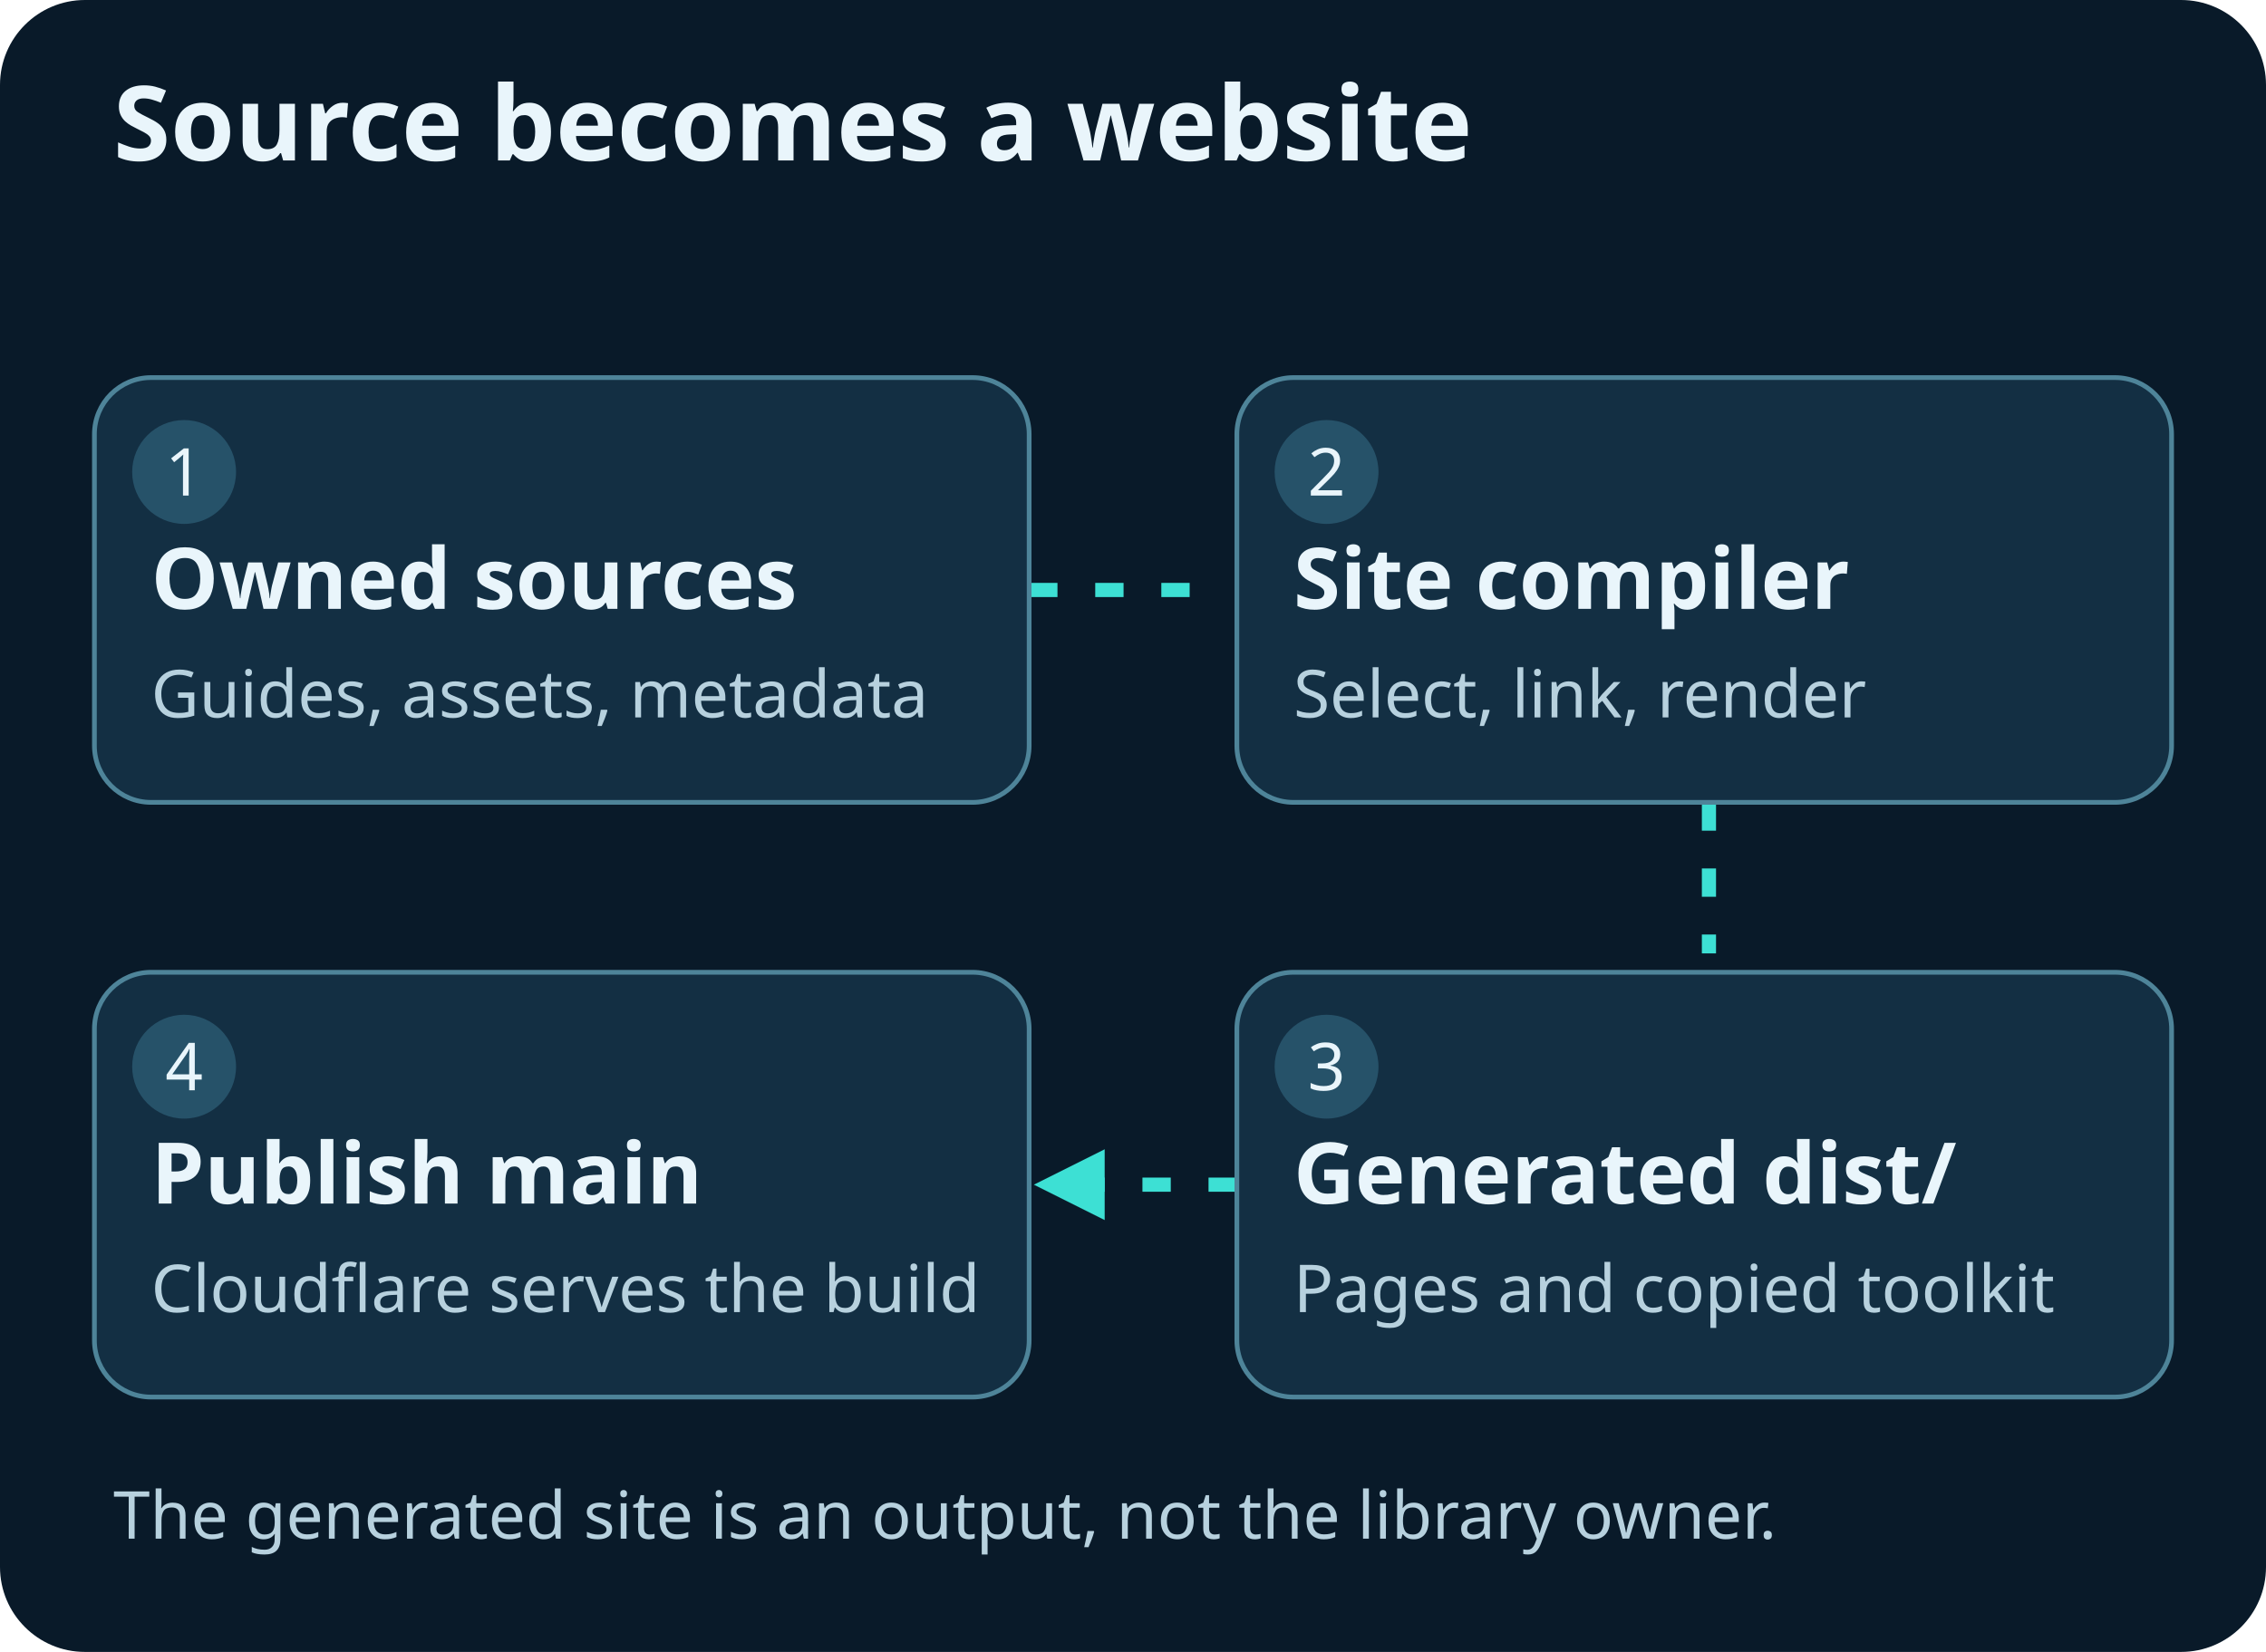
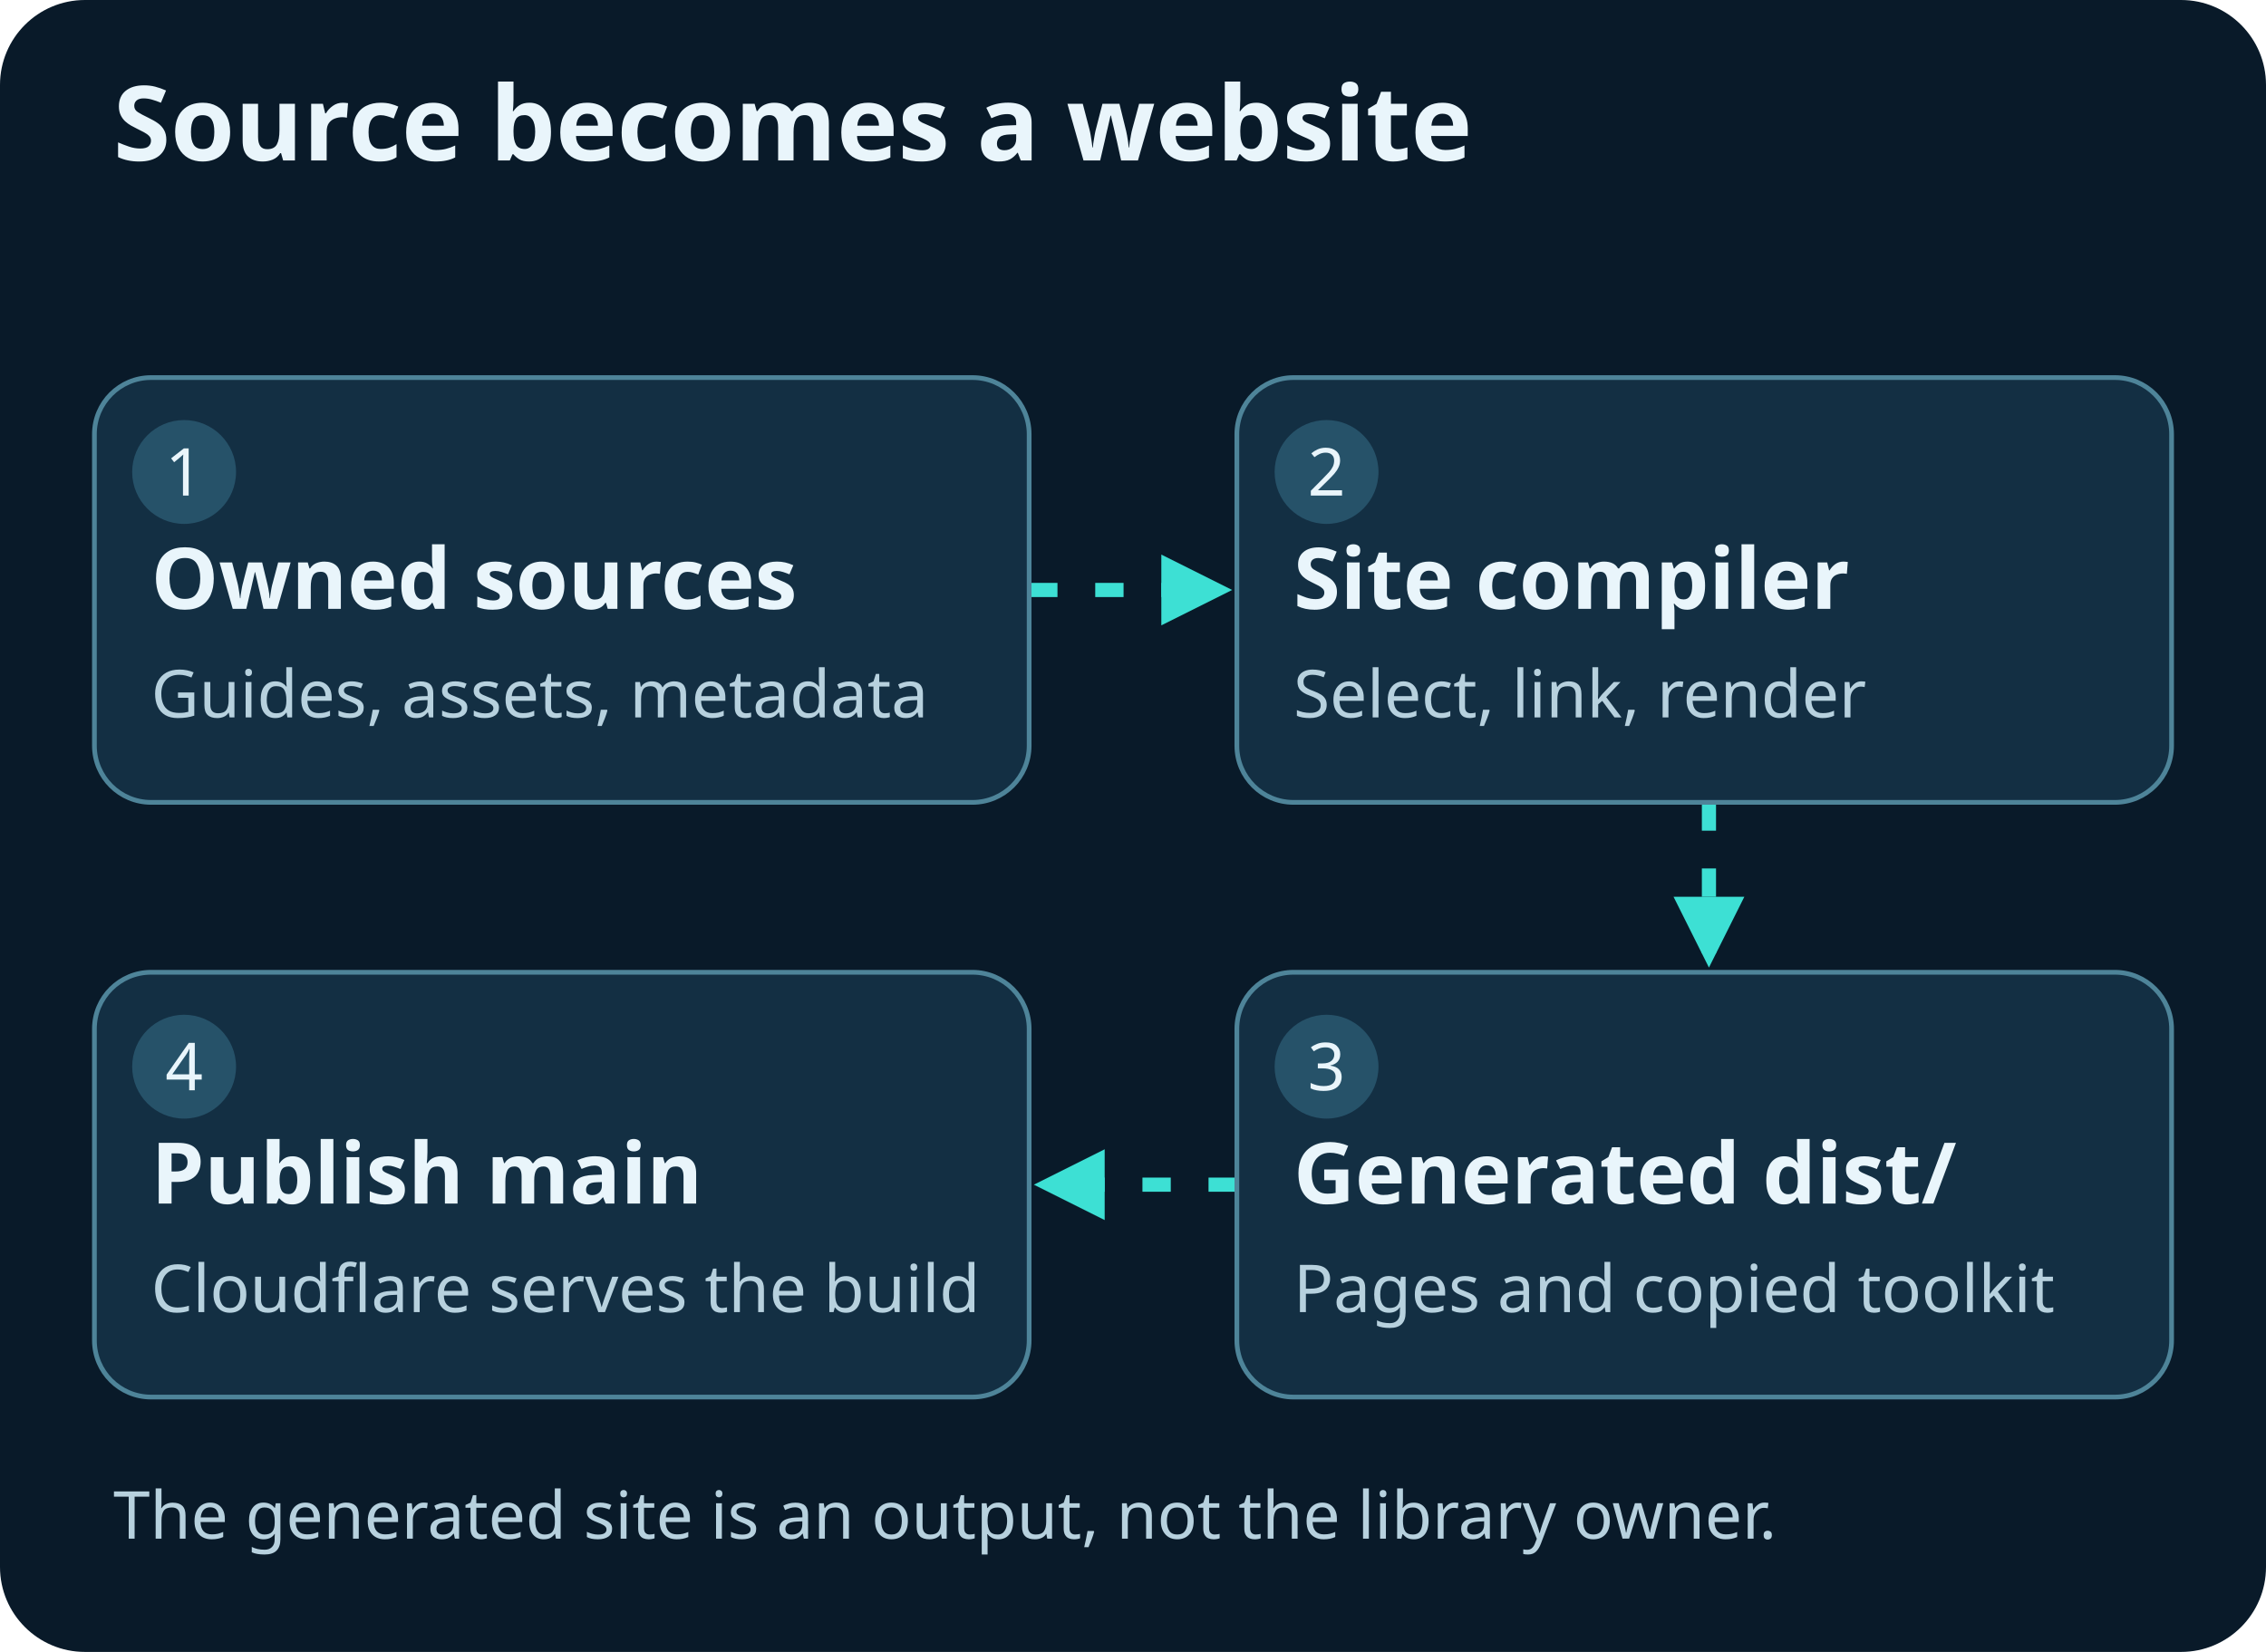
<svg xmlns="http://www.w3.org/2000/svg" width="480" height="350" viewBox="0 0 480 350" role="img" aria-labelledby="title desc">
  <style>text{font-family:system-ui,sans-serif;fill:#e9f5fb}.detail{fill:#b7d1de;font-size:14px}.flow{stroke:#3de0d4;stroke-width:3;stroke-dasharray:6 8;fill:none}</style>
  <defs>
    <marker id="arrow" viewBox="0 0 10 10" refX="8" refY="5" markerWidth="5" markerHeight="5" orient="auto">
      <path d="M0 0L10 5L0 10Z" fill="#3de0d4" />
    </marker>
  </defs>
  <rect width="480" height="350" rx="18" fill="#091a29" />
  <text x="24" y="34" font-size="22" font-weight="700">Source becomes a website</text>
-   <path class="flow" d="M218 125H258 M362 170V202 M262 251H222" marker-end="url(#arrow)" />
+   <path class="flow" d="M218 125H258" marker-end="url(#arrow)" />
+   <path class="flow" d="M362 170V202" marker-end="url(#arrow)" />
+   <path class="flow" d="M262 251H222" marker-end="url(#arrow)" />
  <rect x="20" y="80" width="198" height="90" rx="12" fill="#132f43" stroke="#4e8499" />
  <circle cx="39" cy="100" r="11" fill="#265269" />
  <text x="39" y="105" text-anchor="middle" font-size="14">1</text>
  <text x="32" y="129" font-size="18" font-weight="600">Owned sources</text>
  <text class="detail" x="32" y="152">Guides, assets, metadata</text>
  <rect x="262" y="80" width="198" height="90" rx="12" fill="#132f43" stroke="#4e8499" />
  <circle cx="281" cy="100" r="11" fill="#265269" />
  <text x="281" y="105" text-anchor="middle" font-size="14">2</text>
  <text x="274" y="129" font-size="18" font-weight="600">Site compiler</text>
  <text class="detail" x="274" y="152">Select, link, render</text>
  <rect x="262" y="206" width="198" height="90" rx="12" fill="#132f43" stroke="#4e8499" />
  <circle cx="281" cy="226" r="11" fill="#265269" />
  <text x="281" y="231" text-anchor="middle" font-size="14">3</text>
  <text x="274" y="255" font-size="18" font-weight="600">Generated dist/</text>
  <text class="detail" x="274" y="278">Pages and copied toolkit</text>
  <rect x="20" y="206" width="198" height="90" rx="12" fill="#132f43" stroke="#4e8499" />
  <circle cx="39" cy="226" r="11" fill="#265269" />
  <text x="39" y="231" text-anchor="middle" font-size="14">4</text>
  <text x="32" y="255" font-size="18" font-weight="600">Publish main</text>
  <text class="detail" x="32" y="278">Cloudflare serves the build</text>
  <text class="detail" x="24" y="326">The generated site is an output, not the library owner.</text>
</svg>
